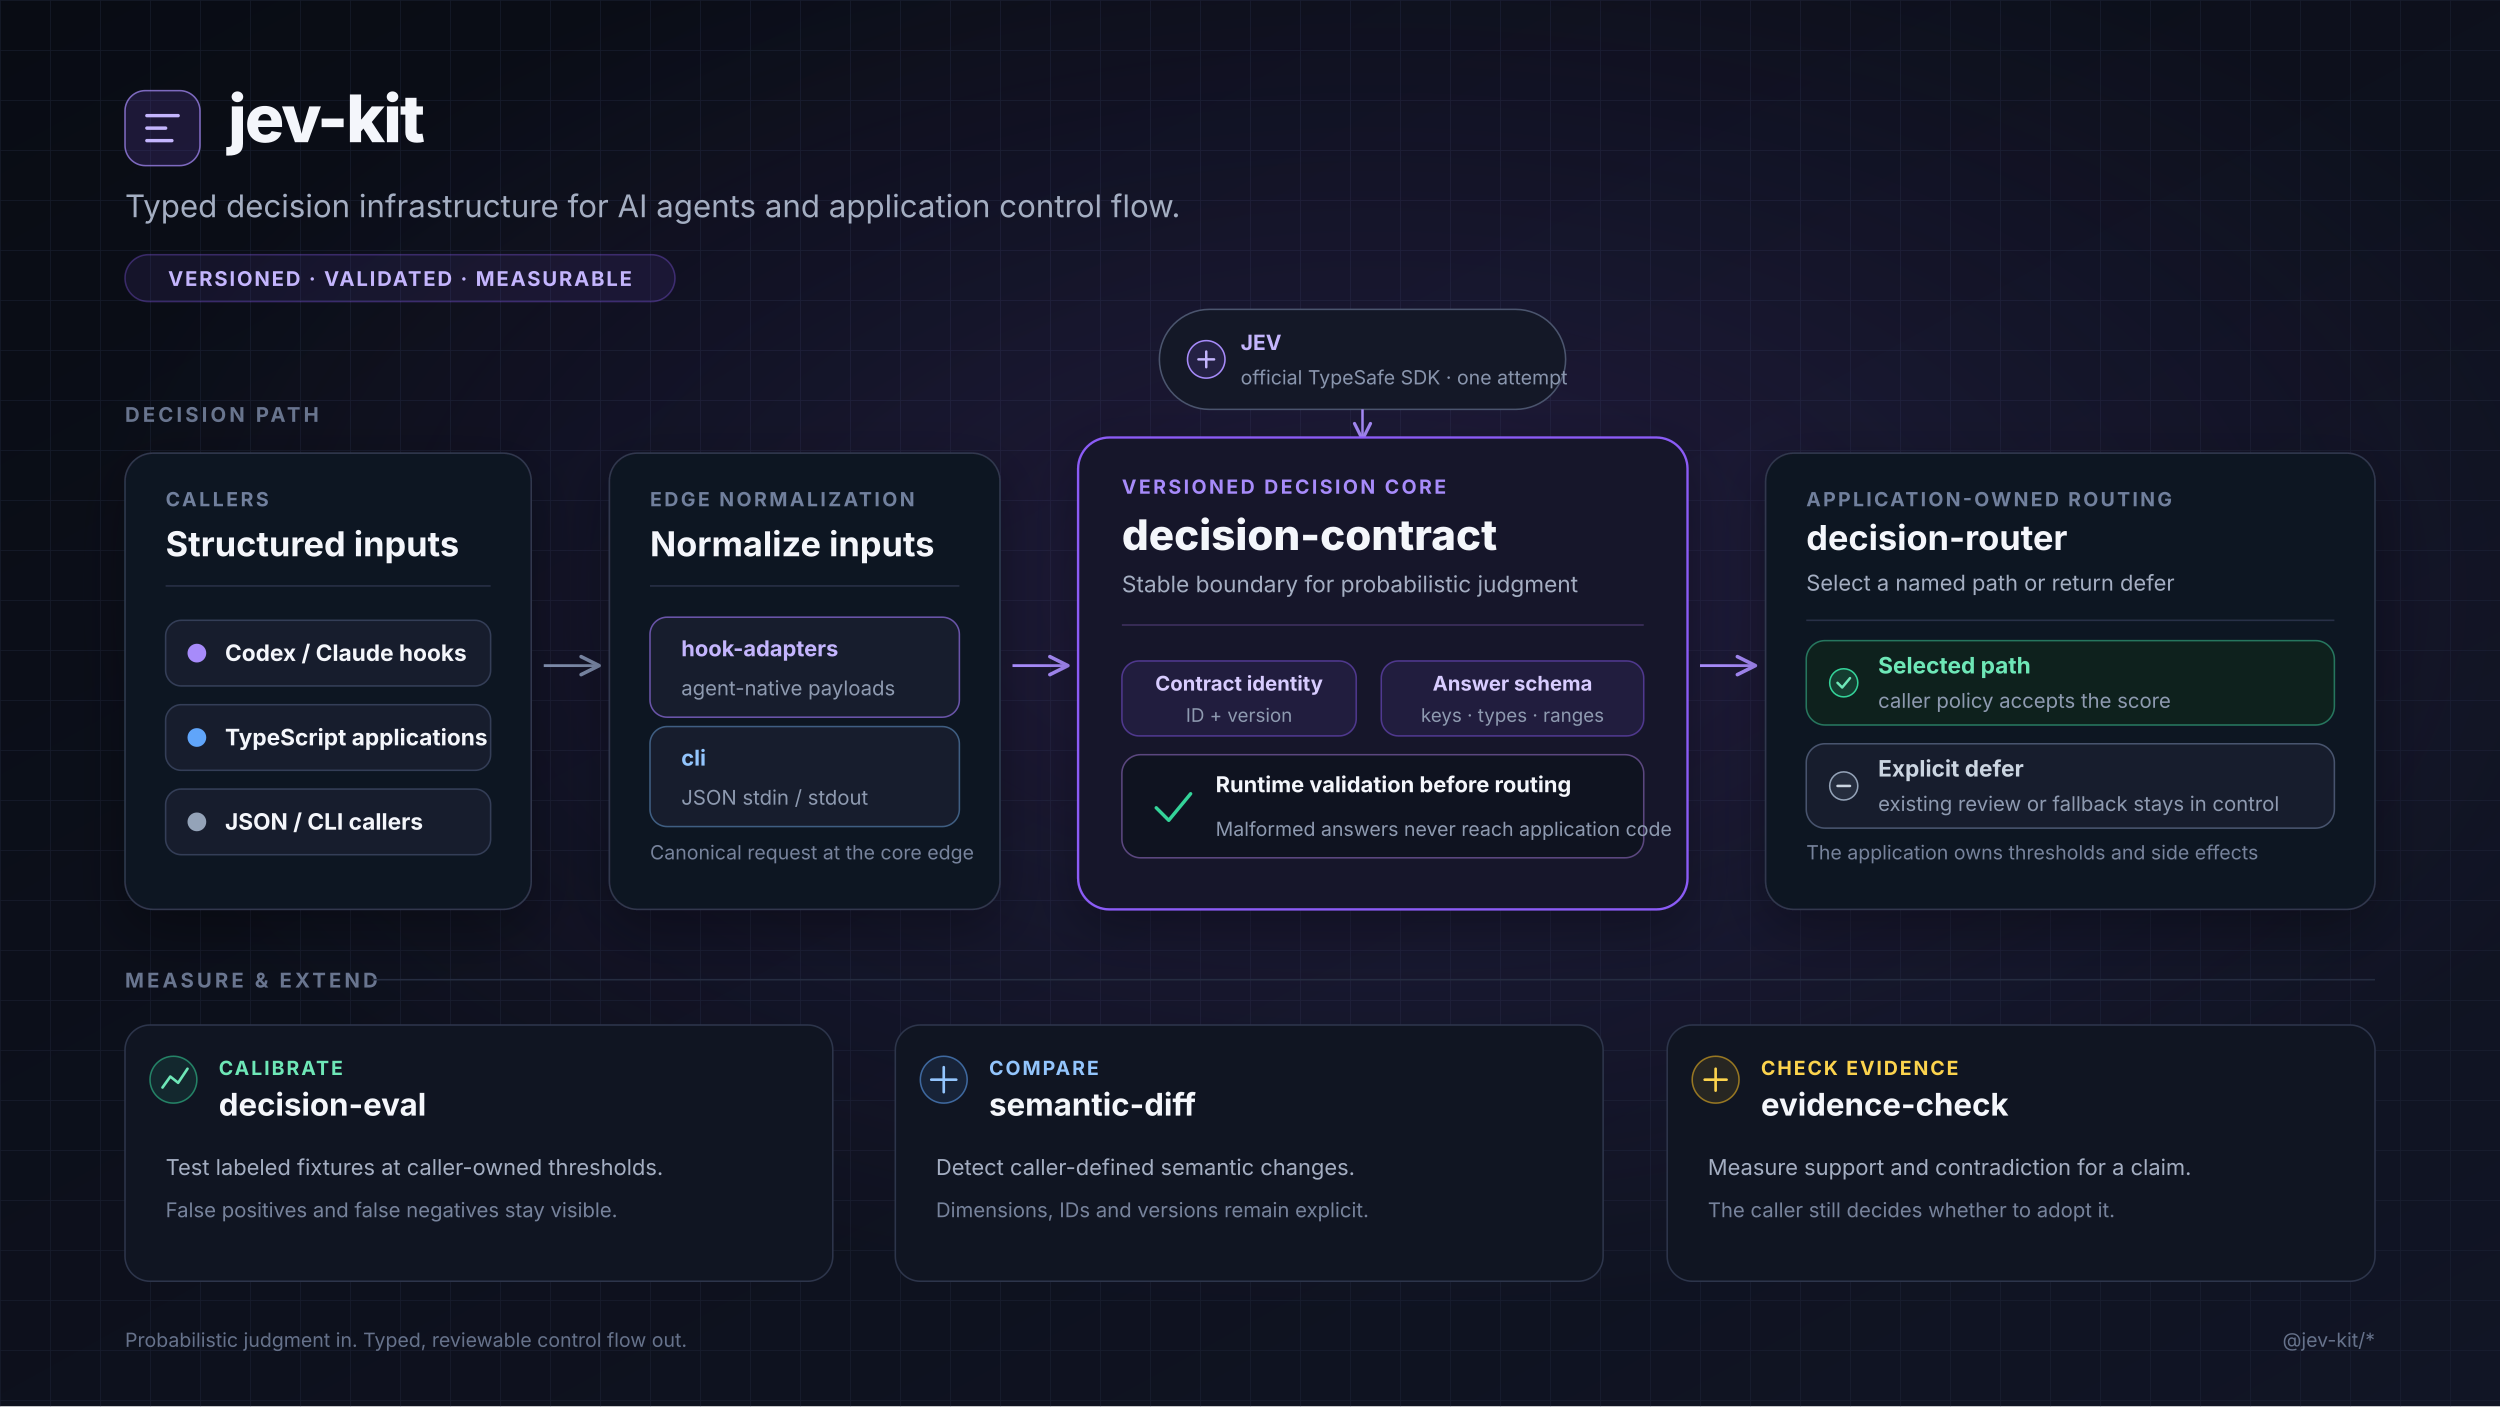
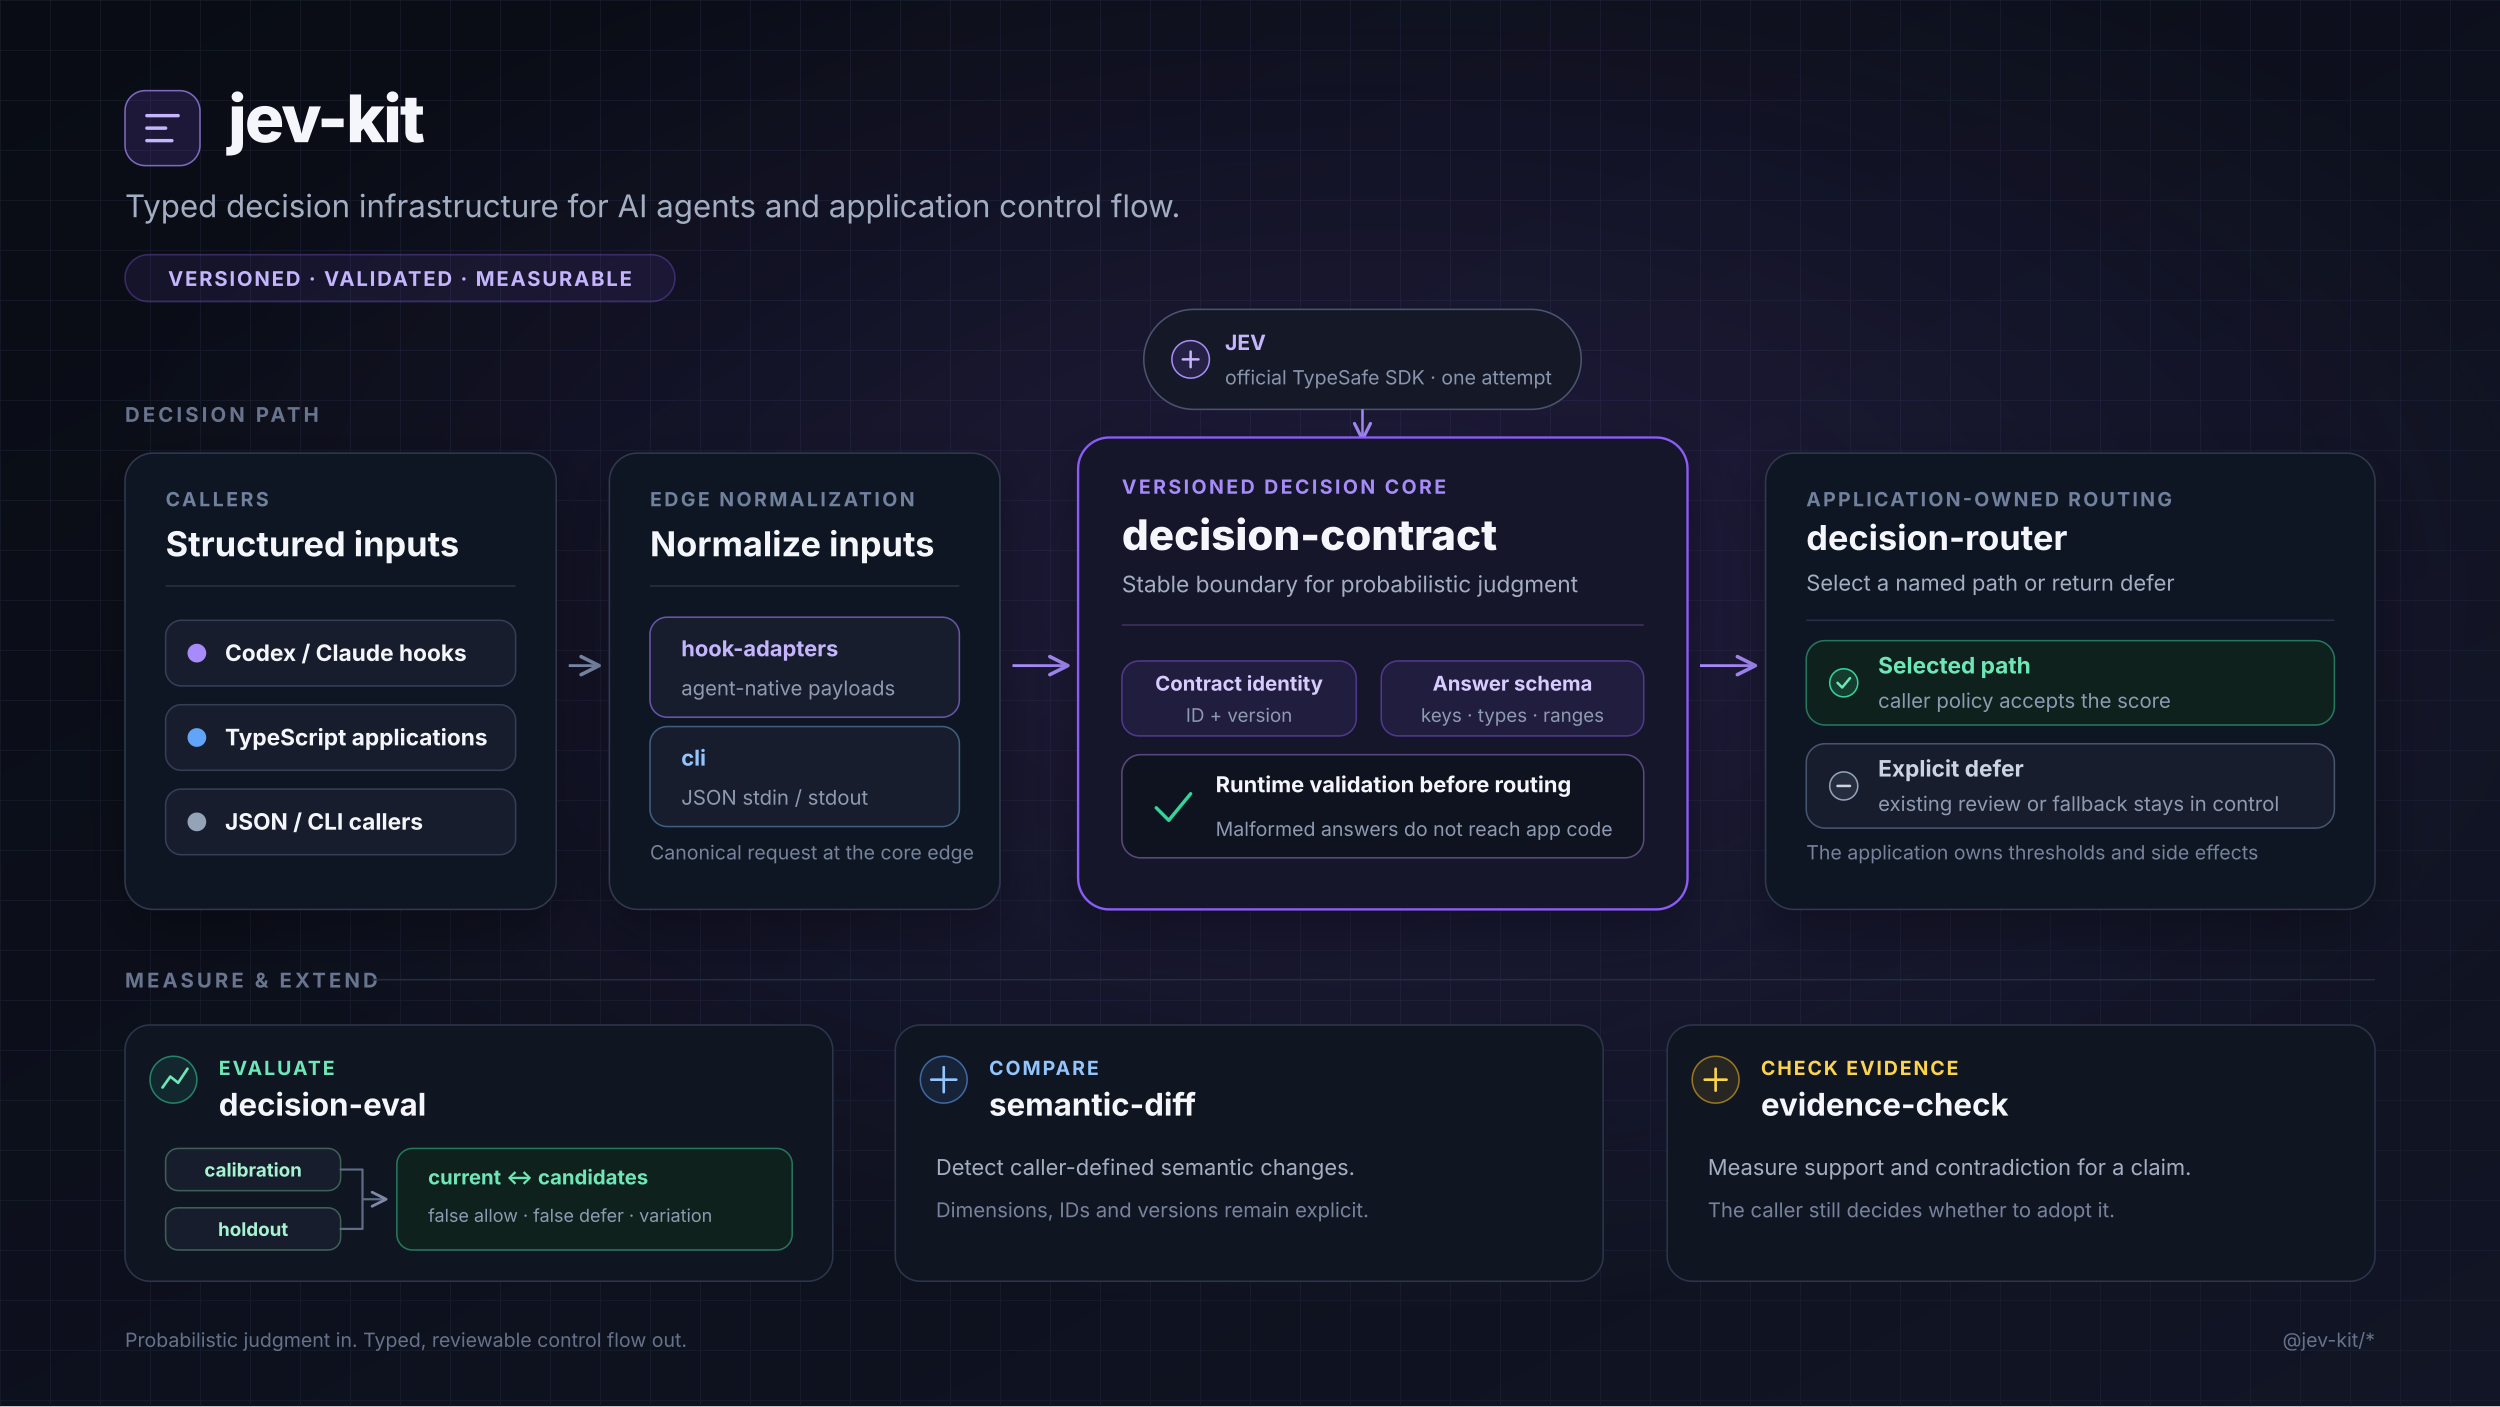
<svg xmlns="http://www.w3.org/2000/svg" viewBox="0 0 1600 900" width="1600" height="900" font-family="Inter,ui-sans-serif,-apple-system,BlinkMacSystemFont,'Segoe UI',sans-serif" fill="#F4F6FB">
  <defs>
    <linearGradient id="bg" x1="0" y1="0" x2="1" y2="1">
      <stop offset="0" stop-color="#090C14" />
      <stop offset="1" stop-color="#111525" />
    </linearGradient>
    <radialGradient id="halo" cx="0.55" cy="0.42" r="0.52">
      <stop offset="0" stop-color="#8B5CF6" stop-opacity="0.15" />
      <stop offset="1" stop-color="#8B5CF6" stop-opacity="0" />
    </radialGradient>
    <pattern id="grid" width="32" height="32" patternUnits="userSpaceOnUse">
      <path d="M32 0H0V32" fill="none" stroke="#20263A" stroke-width="1" stroke-opacity="0.58" />
    </pattern>
    <filter id="shadow" x="-15%" y="-20%" width="130%" height="150%">
      <feDropShadow dx="0" dy="12" stdDeviation="18" flood-color="#000" flood-opacity="0.32" />
    </filter>
    <marker id="arrow" viewBox="0 0 10 10" refX="8" refY="5" markerWidth="8" markerHeight="8" orient="auto">
      <path d="M1 1l8 4-8 4" fill="none" stroke="#7C8AA8" stroke-width="1.6" stroke-linecap="round" stroke-linejoin="round" />
    </marker>
    <marker id="arrow-violet" viewBox="0 0 10 10" refX="8" refY="5" markerWidth="8" markerHeight="8" orient="auto">
      <path d="M1 1l8 4-8 4" fill="none" stroke="#A78BFA" stroke-width="1.6" stroke-linecap="round" stroke-linejoin="round" />
    </marker>
    <marker id="arrow-green" viewBox="0 0 10 10" refX="8" refY="5" markerWidth="8" markerHeight="8" orient="auto">
      <path d="M1 1l8 4-8 4" fill="none" stroke="#34D399" stroke-width="1.6" stroke-linecap="round" stroke-linejoin="round" />
    </marker>
  </defs>
  <rect width="1600" height="900" fill="url(#bg)" />
  <rect width="1600" height="900" fill="url(#grid)" />
  <rect width="1600" height="900" fill="url(#halo)" />
  <g transform="translate(80 58)">
    <rect width="48" height="48" rx="13" fill="#8B5CF6" fill-opacity="0.15" stroke="#A78BFA" stroke-opacity="0.72" />
    <path d="M14 16h20M14 24h12M14 32h16" fill="none" stroke="#C4B5FD" stroke-width="2.2" stroke-linecap="round" />
  </g>
  <text x="146" y="91" font-size="42" font-weight="760" letter-spacing="-1.2">jev-kit</text>
  <text x="80" y="139" font-size="20" fill="#A4AEC2">Typed decision infrastructure for AI agents and application control flow.</text>
  <rect x="80" y="163" width="352" height="30" rx="15" fill="#8B5CF6" fill-opacity="0.09" stroke="#8B5CF6" stroke-opacity="0.34" />
  <text x="256" y="183" text-anchor="middle" font-size="13" font-weight="700" letter-spacing="1.15" fill="#C4B5FD">VERSIONED · VALIDATED · MEASURABLE</text>
-   <rect x="742" y="198" width="260" height="64" rx="32" fill="#141827" stroke="#4B556E" />
-   <circle cx="772" cy="230" r="12" fill="#8B5CF6" fill-opacity="0.14" stroke="#A78BFA" />
-   <path d="M767 230h10M772 225v10" stroke="#C4B5FD" stroke-width="1.6" stroke-linecap="round" />
-   <text x="794" y="224" font-size="13.5" font-weight="700" fill="#C4B5FD">JEV</text>
-   <text x="794" y="246" font-size="12.5" fill="#8995AD">official TypeSafe SDK · one attempt</text>
+   <rect x="732" y="198" width="280" height="64" rx="32" fill="#141827" stroke="#4B556E" />
+   <circle cx="762" cy="230" r="12" fill="#8B5CF6" fill-opacity="0.14" stroke="#A78BFA" />
+   <path d="M757 230h10M762 225v10" stroke="#C4B5FD" stroke-width="1.6" stroke-linecap="round" />
+   <text x="784" y="224" font-size="13.5" font-weight="700" fill="#C4B5FD">JEV</text>
+   <text x="784" y="246" font-size="12.5" fill="#8995AD">official TypeSafe SDK · one attempt</text>
  <path d="M872 262V280" fill="none" stroke="#A78BFA" stroke-width="1.6" marker-end="url(#arrow-violet)" />
  <text x="80" y="270" font-size="13" font-weight="700" letter-spacing="2" fill="#69758F">DECISION PATH</text>
-   <rect x="80" y="290" width="260" height="292" rx="18" fill="#111624" stroke="#30384E" filter="url(#shadow)" />
+   <rect x="80" y="290" width="276" height="292" rx="18" fill="#111624" stroke="#30384E" filter="url(#shadow)" />
  <text x="106" y="324" font-size="12.5" font-weight="700" letter-spacing="1.6" fill="#71809D">CALLERS</text>
  <text x="106" y="356" font-size="22" font-weight="720">Structured inputs</text>
-   <line x1="106" y1="375" x2="314" y2="375" stroke="#283047" />
-   <rect x="106" y="397" width="208" height="42" rx="10" fill="#171D2D" stroke="#343E57" />
+   <line x1="106" y1="375" x2="330" y2="375" stroke="#283047" />
+   <rect x="106" y="397" width="224" height="42" rx="10" fill="#171D2D" stroke="#343E57" />
  <circle cx="126" cy="418" r="6" fill="#A78BFA" />
  <text x="144" y="423" font-size="14.5" font-weight="650">Codex / Claude hooks</text>
-   <rect x="106" y="451" width="208" height="42" rx="10" fill="#171D2D" stroke="#343E57" />
+   <rect x="106" y="451" width="224" height="42" rx="10" fill="#171D2D" stroke="#343E57" />
  <circle cx="126" cy="472" r="6" fill="#60A5FA" />
  <text x="144" y="477" font-size="14.5" font-weight="650">TypeScript applications</text>
-   <rect x="106" y="505" width="208" height="42" rx="10" fill="#171D2D" stroke="#343E57" />
+   <rect x="106" y="505" width="224" height="42" rx="10" fill="#171D2D" stroke="#343E57" />
  <circle cx="126" cy="526" r="6" fill="#94A3B8" />
  <text x="144" y="531" font-size="14.5" font-weight="650">JSON / CLI callers</text>
-   <line x1="348" y1="426" x2="382" y2="426" stroke="#7C8AA8" stroke-width="1.8" marker-end="url(#arrow)" />
+   <line x1="364" y1="426" x2="382" y2="426" stroke="#7C8AA8" stroke-width="1.8" marker-end="url(#arrow)" />
  <rect x="390" y="290" width="250" height="292" rx="18" fill="#111624" stroke="#30384E" filter="url(#shadow)" />
  <text x="416" y="324" font-size="12.5" font-weight="700" letter-spacing="1.55" fill="#71809D">EDGE NORMALIZATION</text>
  <text x="416" y="356" font-size="22" font-weight="720">Normalize inputs</text>
  <line x1="416" y1="375" x2="614" y2="375" stroke="#283047" />
  <rect x="416" y="395" width="198" height="64" rx="11" fill="#171D2D" stroke="#6954A8" />
  <text x="436" y="420" font-size="14" font-weight="700" fill="#C4B5FD">hook-adapters</text>
  <text x="436" y="445" font-size="13" fill="#8E9AB0">agent-native payloads</text>
  <rect x="416" y="465" width="198" height="64" rx="11" fill="#171D2D" stroke="#3F5E82" />
  <text x="436" y="490" font-size="14" font-weight="700" fill="#93C5FD">cli</text>
  <text x="436" y="515" font-size="13" fill="#8E9AB0">JSON stdin / stdout</text>
  <text x="416" y="550" font-size="12.5" fill="#77839C">Canonical request at the core edge</text>
  <line x1="648" y1="426" x2="682" y2="426" stroke="#A78BFA" stroke-width="1.8" marker-end="url(#arrow-violet)" />
  <rect x="690" y="280" width="390" height="302" rx="20" fill="#171329" stroke="#8B5CF6" stroke-width="1.5" filter="url(#shadow)" />
  <text x="718" y="316" font-size="12.5" font-weight="700" letter-spacing="1.55" fill="#A78BFA">VERSIONED DECISION CORE</text>
  <text x="718" y="352" font-size="27" font-weight="760">decision-contract</text>
  <text x="718" y="379" font-size="14.5" fill="#A4AEC2">Stable boundary for probabilistic judgment</text>
  <line x1="718" y1="400" x2="1052" y2="400" stroke="#3E315F" />
  <rect x="718" y="423" width="150" height="48" rx="11" fill="#8B5CF6" fill-opacity="0.10" stroke="#8B5CF6" stroke-opacity="0.46" />
  <text x="793" y="442" text-anchor="middle" font-size="13" font-weight="700" fill="#D8CCFF">Contract identity</text>
  <text x="793" y="462" text-anchor="middle" font-size="12" fill="#8E9AB0">ID + version</text>
  <rect x="884" y="423" width="168" height="48" rx="11" fill="#8B5CF6" fill-opacity="0.10" stroke="#8B5CF6" stroke-opacity="0.46" />
  <text x="968" y="442" text-anchor="middle" font-size="13" font-weight="700" fill="#D8CCFF">Answer schema</text>
  <text x="968" y="462" text-anchor="middle" font-size="12" fill="#8E9AB0">keys · types · ranges</text>
  <rect x="718" y="483" width="334" height="66" rx="12" fill="#0F1320" stroke="#5B477F" />
  <path d="M740 517l8 8 14-17" fill="none" stroke="#34D399" stroke-width="2.2" stroke-linecap="round" stroke-linejoin="round" />
  <text x="778" y="507" font-size="14" font-weight="700">Runtime validation before routing</text>
-   <text x="778" y="535" font-size="12.5" fill="#8E9AB0">Malformed answers never reach application code</text>
+   <text x="778" y="535" font-size="12.5" fill="#8E9AB0">Malformed answers do not reach app code</text>
  <line x1="1088" y1="426" x2="1122" y2="426" stroke="#A78BFA" stroke-width="1.8" marker-end="url(#arrow-violet)" />
  <rect x="1130" y="290" width="390" height="292" rx="18" fill="#111624" stroke="#30384E" filter="url(#shadow)" />
  <text x="1156" y="324" font-size="12.5" font-weight="700" letter-spacing="1.45" fill="#71809D">APPLICATION-OWNED ROUTING</text>
  <text x="1156" y="352" font-size="22" font-weight="720">decision-router</text>
  <text x="1156" y="378" font-size="14" fill="#A4AEC2">Select a named path or return defer</text>
  <line x1="1156" y1="397" x2="1494" y2="397" stroke="#283047" />
  <rect x="1156" y="410" width="338" height="54" rx="12" fill="#0E211D" stroke="#26765E" />
  <circle cx="1180" cy="437" r="9" fill="#34D399" fill-opacity="0.16" stroke="#34D399" />
  <path d="M1176 437l3 3 5-6" fill="none" stroke="#6EE7B7" stroke-width="1.6" stroke-linecap="round" stroke-linejoin="round" />
  <text x="1202" y="431" font-size="14.5" font-weight="700" fill="#6EE7B7">Selected path</text>
  <text x="1202" y="453" font-size="13" fill="#8E9AB0">caller policy accepts the score</text>
  <rect x="1156" y="476" width="338" height="54" rx="12" fill="#171D2D" stroke="#48546E" />
  <circle cx="1180" cy="503" r="9" fill="#94A3B8" fill-opacity="0.12" stroke="#94A3B8" />
  <path d="M1176 503h8" stroke="#CBD5E1" stroke-width="1.6" stroke-linecap="round" />
  <text x="1202" y="497" font-size="14.5" font-weight="700" fill="#CBD5E1">Explicit defer</text>
  <text x="1202" y="519" font-size="13" fill="#8E9AB0">existing review or fallback stays in control</text>
  <text x="1156" y="550" font-size="12.5" fill="#77839C">The application owns thresholds and side effects</text>
  <text x="80" y="632" font-size="13" font-weight="700" letter-spacing="2" fill="#69758F">MEASURE &amp; EXTEND</text>
  <line x1="238" y1="627" x2="1520" y2="627" stroke="#252C40" />
  <rect x="80" y="656" width="453" height="164" rx="16" fill="#101522" stroke="#2D354B" />
  <circle cx="111" cy="691" r="15" fill="#34D399" fill-opacity="0.10" stroke="#34D399" stroke-opacity="0.55" />
  <path d="M104 696l5-7 5 4 6-9" fill="none" stroke="#6EE7B7" stroke-width="1.7" stroke-linecap="round" stroke-linejoin="round" />
-   <text x="140" y="688" font-size="12.5" font-weight="700" letter-spacing="1.25" fill="#6EE7B7">CALIBRATE</text>
+   <text x="140" y="688" font-size="12.5" font-weight="700" letter-spacing="1.25" fill="#6EE7B7">EVALUATE</text>
  <text x="140" y="714" font-size="20" font-weight="720">decision-eval</text>
-   <text x="106" y="752" font-size="14" fill="#A4AEC2">Test labeled fixtures at caller-owned thresholds.</text>
-   <text x="106" y="779" font-size="13" fill="#77839C">False positives and false negatives stay visible.</text>
+   <rect x="106" y="735" width="112" height="27" rx="8" fill="#171D2D" stroke="#3F5E54" />
+   <text x="162" y="753" text-anchor="middle" font-size="12" font-weight="650" fill="#A7F3D0">calibration</text>
+   <rect x="106" y="773" width="112" height="27" rx="8" fill="#171D2D" stroke="#3F5E54" />
+   <text x="162" y="791" text-anchor="middle" font-size="12" font-weight="650" fill="#A7F3D0">holdout</text>
+   <path d="M218 748.5H232M218 786.5H232M232 748.5V786.5M232 767.5H246" fill="none" stroke="#5E6D84" stroke-width="1.4" stroke-linecap="round" marker-end="url(#arrow)" />
+   <rect x="254" y="735" width="253" height="65" rx="10" fill="#0E211D" stroke="#26765E" />
+   <text x="274" y="758" font-size="13" font-weight="700" fill="#6EE7B7">current ↔ candidates</text>
+   <text x="274" y="782" font-size="11.5" fill="#8E9AB0">false allow · false defer · variation</text>
  <rect x="573" y="656" width="453" height="164" rx="16" fill="#101522" stroke="#2D354B" />
  <circle cx="604" cy="691" r="15" fill="#60A5FA" fill-opacity="0.10" stroke="#60A5FA" stroke-opacity="0.55" />
  <path d="M596 691h16M604 683v16" stroke="#93C5FD" stroke-width="1.7" stroke-linecap="round" />
  <text x="633" y="688" font-size="12.5" font-weight="700" letter-spacing="1.25" fill="#93C5FD">COMPARE</text>
  <text x="633" y="714" font-size="20" font-weight="720">semantic-diff</text>
  <text x="599" y="752" font-size="14" fill="#A4AEC2">Detect caller-defined semantic changes.</text>
  <text x="599" y="779" font-size="13" fill="#77839C">Dimensions, IDs and versions remain explicit.</text>
  <rect x="1067" y="656" width="453" height="164" rx="16" fill="#101522" stroke="#2D354B" />
  <circle cx="1098" cy="691" r="15" fill="#FBBF24" fill-opacity="0.10" stroke="#FBBF24" stroke-opacity="0.55" />
  <path d="M1091 691h14M1098 684v14" stroke="#FCD34D" stroke-width="1.7" stroke-linecap="round" />
  <text x="1127" y="688" font-size="12.5" font-weight="700" letter-spacing="1.2" fill="#FCD34D">CHECK EVIDENCE</text>
  <text x="1127" y="714" font-size="20" font-weight="720">evidence-check</text>
  <text x="1093" y="752" font-size="14" fill="#A4AEC2">Measure support and contradiction for a claim.</text>
  <text x="1093" y="779" font-size="13" fill="#77839C">The caller still decides whether to adopt it.</text>
  <text x="80" y="862" font-size="12.5" fill="#66728B">Probabilistic judgment in. Typed, reviewable control flow out.</text>
  <text x="1520" y="862" text-anchor="end" font-size="12.5" fill="#66728B">@jev-kit/*</text>
</svg>
